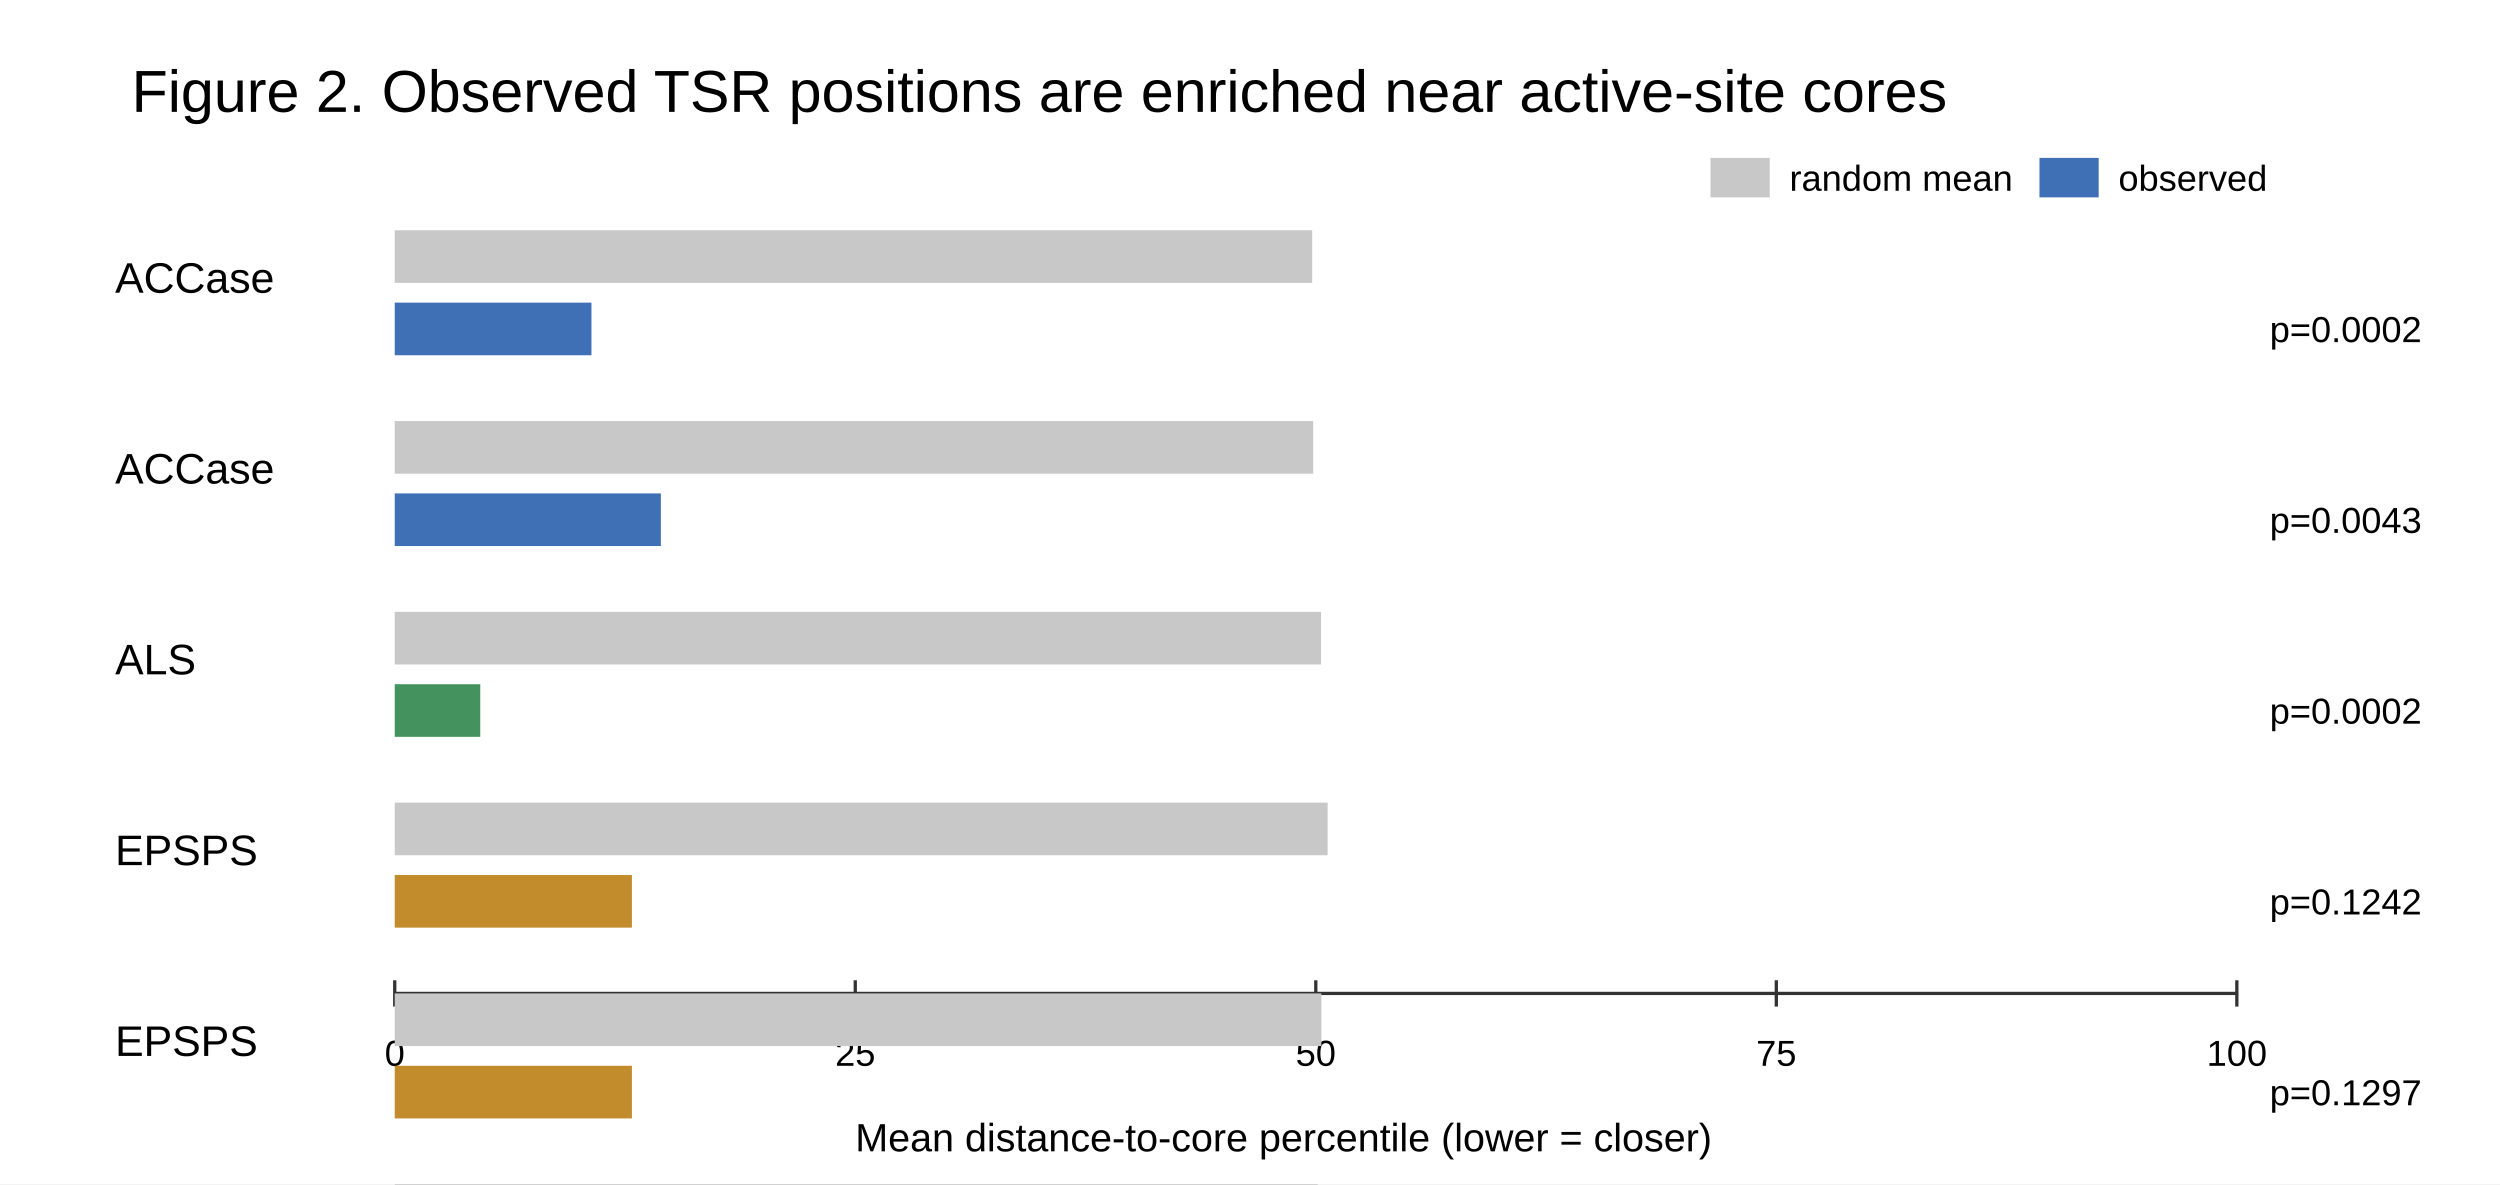
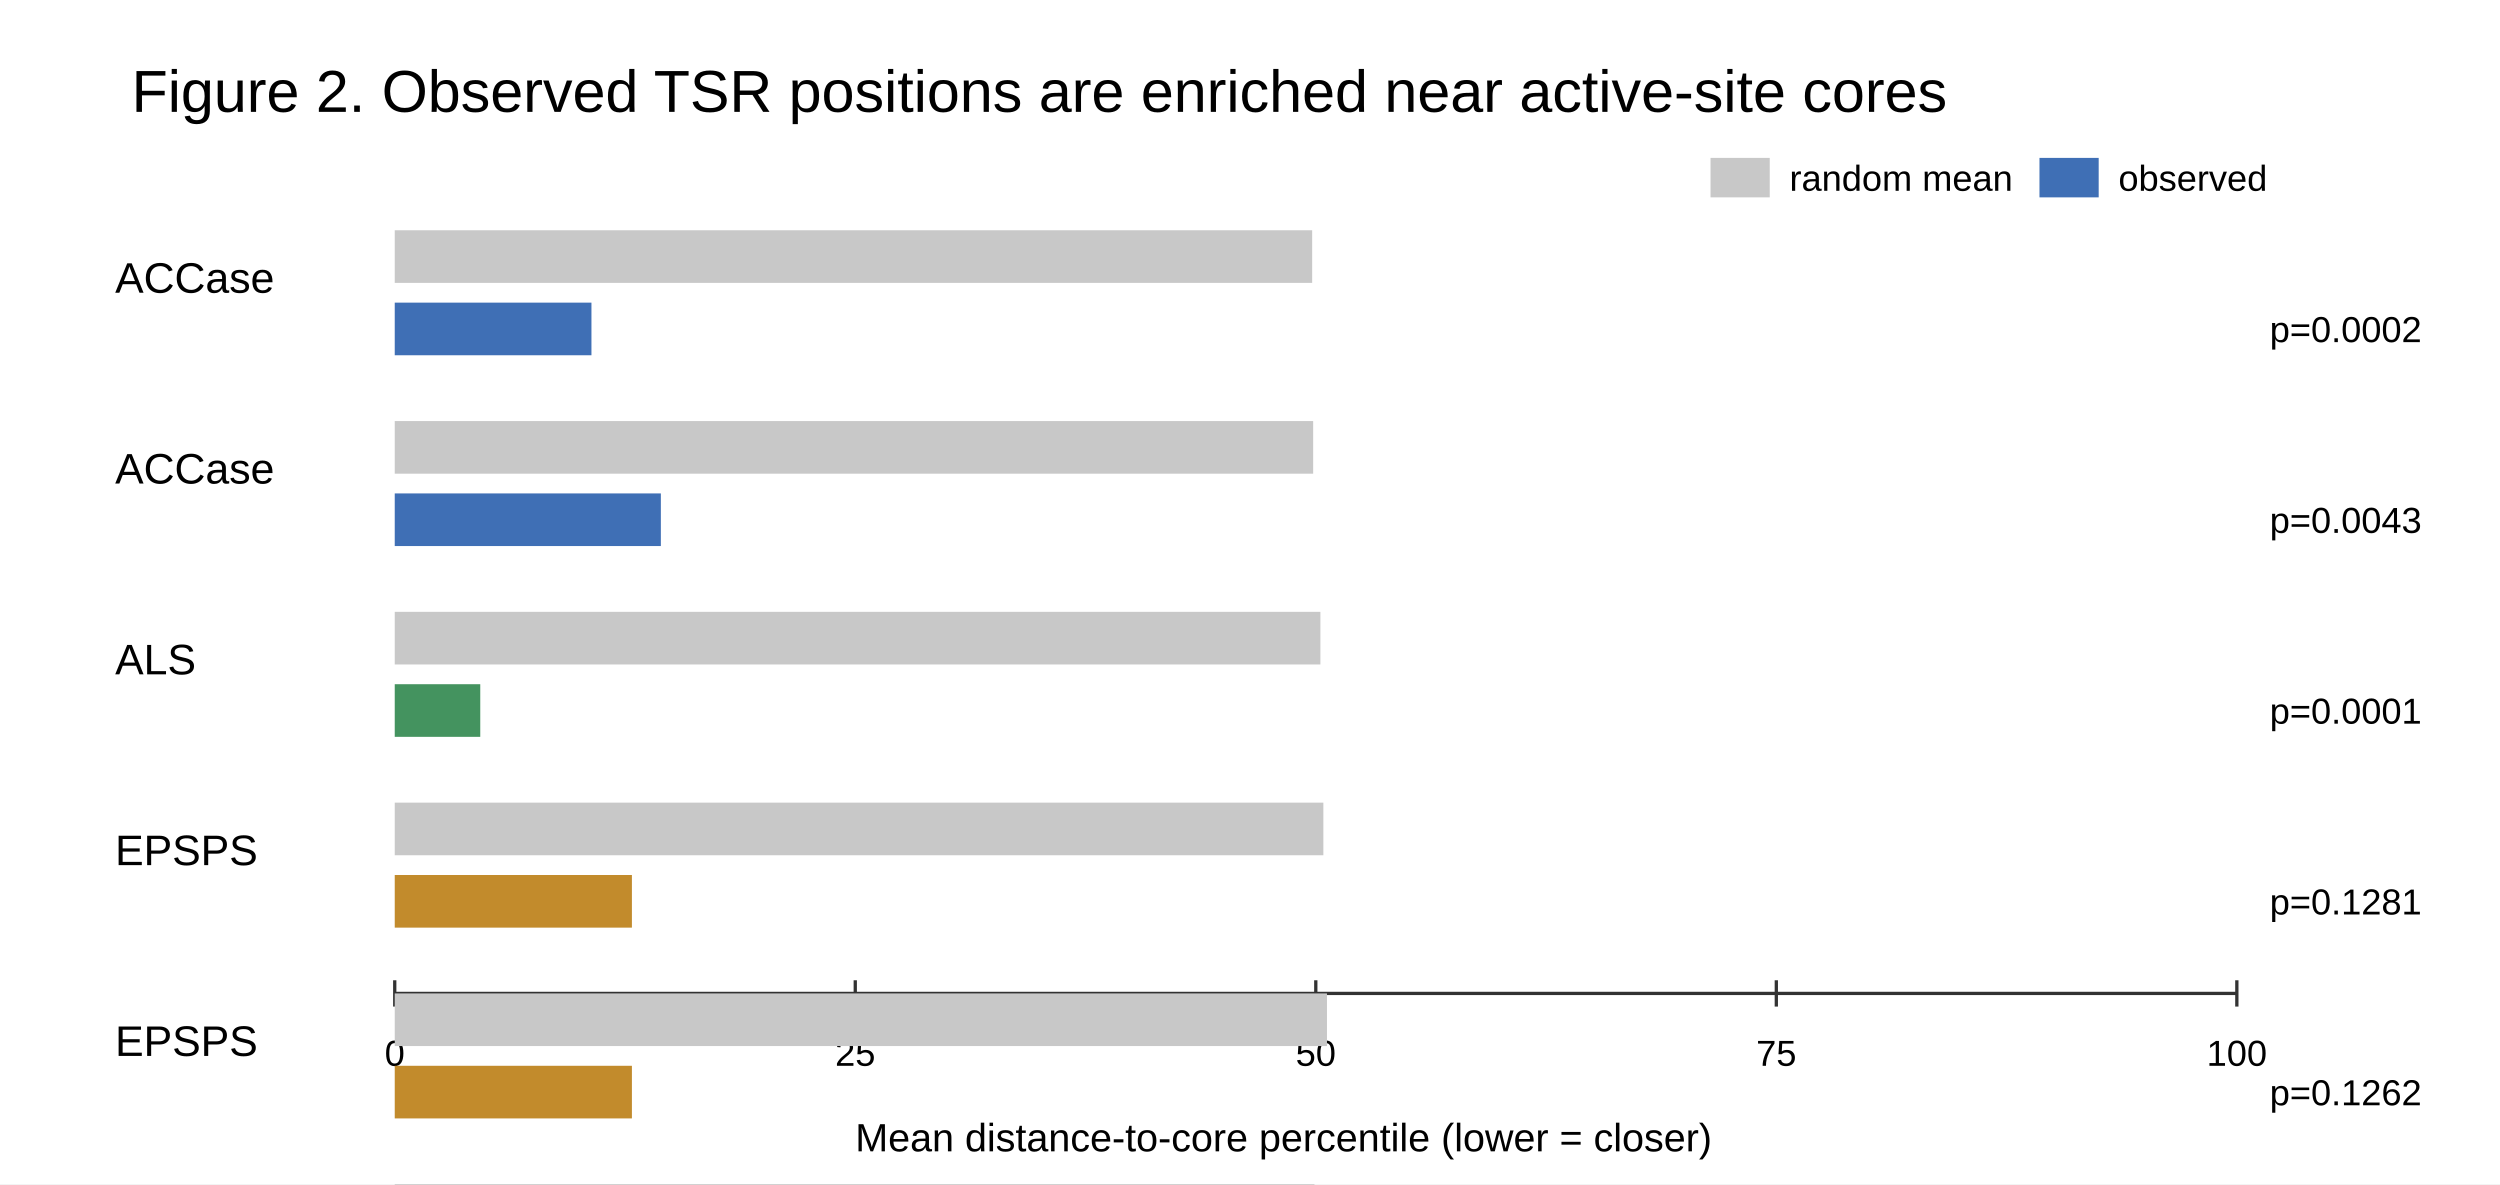
<svg xmlns="http://www.w3.org/2000/svg" width="760" height="360" viewBox="0 0 760 360">
  <rect width="100%" height="100%" fill="white" />
  <text x="40.0" y="34.0" font-size="18" font-family="Arial, sans-serif" text-anchor="start">Figure 2. Observed TSR positions are enriched near active-site cores</text>
  <line x1="120" y1="302" x2="680" y2="302" stroke="#333" />
  <line x1="120.0" y1="298" x2="120.0" y2="306" stroke="#333" />
  <text x="120.0" y="324.0" font-size="11" font-family="Arial, sans-serif" text-anchor="middle">0</text>
  <line x1="260.0" y1="298" x2="260.0" y2="306" stroke="#333" />
  <text x="260.0" y="324.0" font-size="11" font-family="Arial, sans-serif" text-anchor="middle">25</text>
  <line x1="400.0" y1="298" x2="400.0" y2="306" stroke="#333" />
  <text x="400.0" y="324.0" font-size="11" font-family="Arial, sans-serif" text-anchor="middle">50</text>
  <line x1="540.0" y1="298" x2="540.0" y2="306" stroke="#333" />
  <text x="540.0" y="324.0" font-size="11" font-family="Arial, sans-serif" text-anchor="middle">75</text>
  <line x1="680.0" y1="298" x2="680.0" y2="306" stroke="#333" />
  <text x="680.0" y="324.0" font-size="11" font-family="Arial, sans-serif" text-anchor="middle">100</text>
  <text x="35.0" y="89.0" font-size="13" font-family="Arial, sans-serif" text-anchor="start">ACCase</text>
  <rect x="120.0" y="70.0" width="278.9" height="16.0" fill="#c8c8c8" stroke="none" />
  <rect x="120.0" y="92.0" width="59.8" height="16.0" fill="#3f6fb5" stroke="none" />
  <text x="690.0" y="104.0" font-size="11" font-family="Arial, sans-serif" text-anchor="start">p=0.0002</text>
  <text x="35.0" y="147.0" font-size="13" font-family="Arial, sans-serif" text-anchor="start">ACCase</text>
  <rect x="120.0" y="128.0" width="279.2" height="16.0" fill="#c8c8c8" stroke="none" />
  <rect x="120.0" y="150.0" width="80.9" height="16.0" fill="#3f6fb5" stroke="none" />
  <text x="690.0" y="162.0" font-size="11" font-family="Arial, sans-serif" text-anchor="start">p=0.0043</text>
  <text x="35.0" y="205.0" font-size="13" font-family="Arial, sans-serif" text-anchor="start">ALS</text>
-   <rect x="120.0" y="186.0" width="281.6" height="16.0" fill="#c8c8c8" stroke="none" />
+   <rect x="120.0" y="186.0" width="281.4" height="16.0" fill="#c8c8c8" stroke="none" />
  <rect x="120.0" y="208.0" width="26.0" height="16.0" fill="#44935f" stroke="none" />
-   <text x="690.0" y="220.0" font-size="11" font-family="Arial, sans-serif" text-anchor="start">p=0.0002</text>
+   <text x="690.0" y="220.0" font-size="11" font-family="Arial, sans-serif" text-anchor="start">p=0.0001</text>
  <text x="35.0" y="263.0" font-size="13" font-family="Arial, sans-serif" text-anchor="start">EPSPS</text>
-   <rect x="120.0" y="244.0" width="283.6" height="16.0" fill="#c8c8c8" stroke="none" />
+   <rect x="120.0" y="244.0" width="282.3" height="16.0" fill="#c8c8c8" stroke="none" />
  <rect x="120.0" y="266.0" width="72.1" height="16.0" fill="#c28b2c" stroke="none" />
-   <text x="690.0" y="278.0" font-size="11" font-family="Arial, sans-serif" text-anchor="start">p=0.1242</text>
+   <text x="690.0" y="278.0" font-size="11" font-family="Arial, sans-serif" text-anchor="start">p=0.1281</text>
  <text x="35.0" y="321.0" font-size="13" font-family="Arial, sans-serif" text-anchor="start">EPSPS</text>
-   <rect x="120.0" y="302.0" width="281.7" height="16.0" fill="#c8c8c8" stroke="none" />
+   <rect x="120.0" y="302.0" width="283.4" height="16.0" fill="#c8c8c8" stroke="none" />
  <rect x="120.0" y="324.0" width="72.1" height="16.0" fill="#c28b2c" stroke="none" />
-   <text x="690.0" y="336.0" font-size="11" font-family="Arial, sans-serif" text-anchor="start">p=0.1297</text>
+   <text x="690.0" y="336.0" font-size="11" font-family="Arial, sans-serif" text-anchor="start">p=0.1262</text>
  <text x="35.0" y="379.0" font-size="13" font-family="Arial, sans-serif" text-anchor="start">PPO</text>
-   <rect x="120.0" y="360.0" width="280.6" height="16.0" fill="#c8c8c8" stroke="none" />
+   <rect x="120.0" y="360.0" width="279.6" height="16.0" fill="#c8c8c8" stroke="none" />
  <rect x="120.0" y="382.0" width="44.9" height="16.0" fill="#9b4d8b" stroke="none" />
  <text x="690.0" y="394.0" font-size="11" font-family="Arial, sans-serif" text-anchor="start">p=0.0003</text>
  <text x="35.0" y="437.0" font-size="13" font-family="Arial, sans-serif" text-anchor="start">PPO</text>
-   <rect x="120.0" y="418.0" width="279.3" height="16.0" fill="#c8c8c8" stroke="none" />
+   <rect x="120.0" y="418.0" width="280.2" height="16.0" fill="#c8c8c8" stroke="none" />
  <rect x="120.0" y="440.0" width="58.2" height="16.0" fill="#9b4d8b" stroke="none" />
-   <text x="690.0" y="452.0" font-size="11" font-family="Arial, sans-serif" text-anchor="start">p=0.0050</text>
+   <text x="690.0" y="452.0" font-size="11" font-family="Arial, sans-serif" text-anchor="start">p=0.0043</text>
  <text x="260.0" y="350.0" font-size="12" font-family="Arial, sans-serif" text-anchor="start">Mean distance-to-core percentile (lower = closer)</text>
  <rect x="520.0" y="48.0" width="18.0" height="12.0" fill="#c8c8c8" stroke="none" />
  <text x="544.0" y="58.0" font-size="11" font-family="Arial, sans-serif" text-anchor="start">random mean</text>
  <rect x="620.0" y="48.0" width="18.0" height="12.0" fill="#3f6fb5" stroke="none" />
  <text x="644.0" y="58.0" font-size="11" font-family="Arial, sans-serif" text-anchor="start">observed</text>
</svg>
